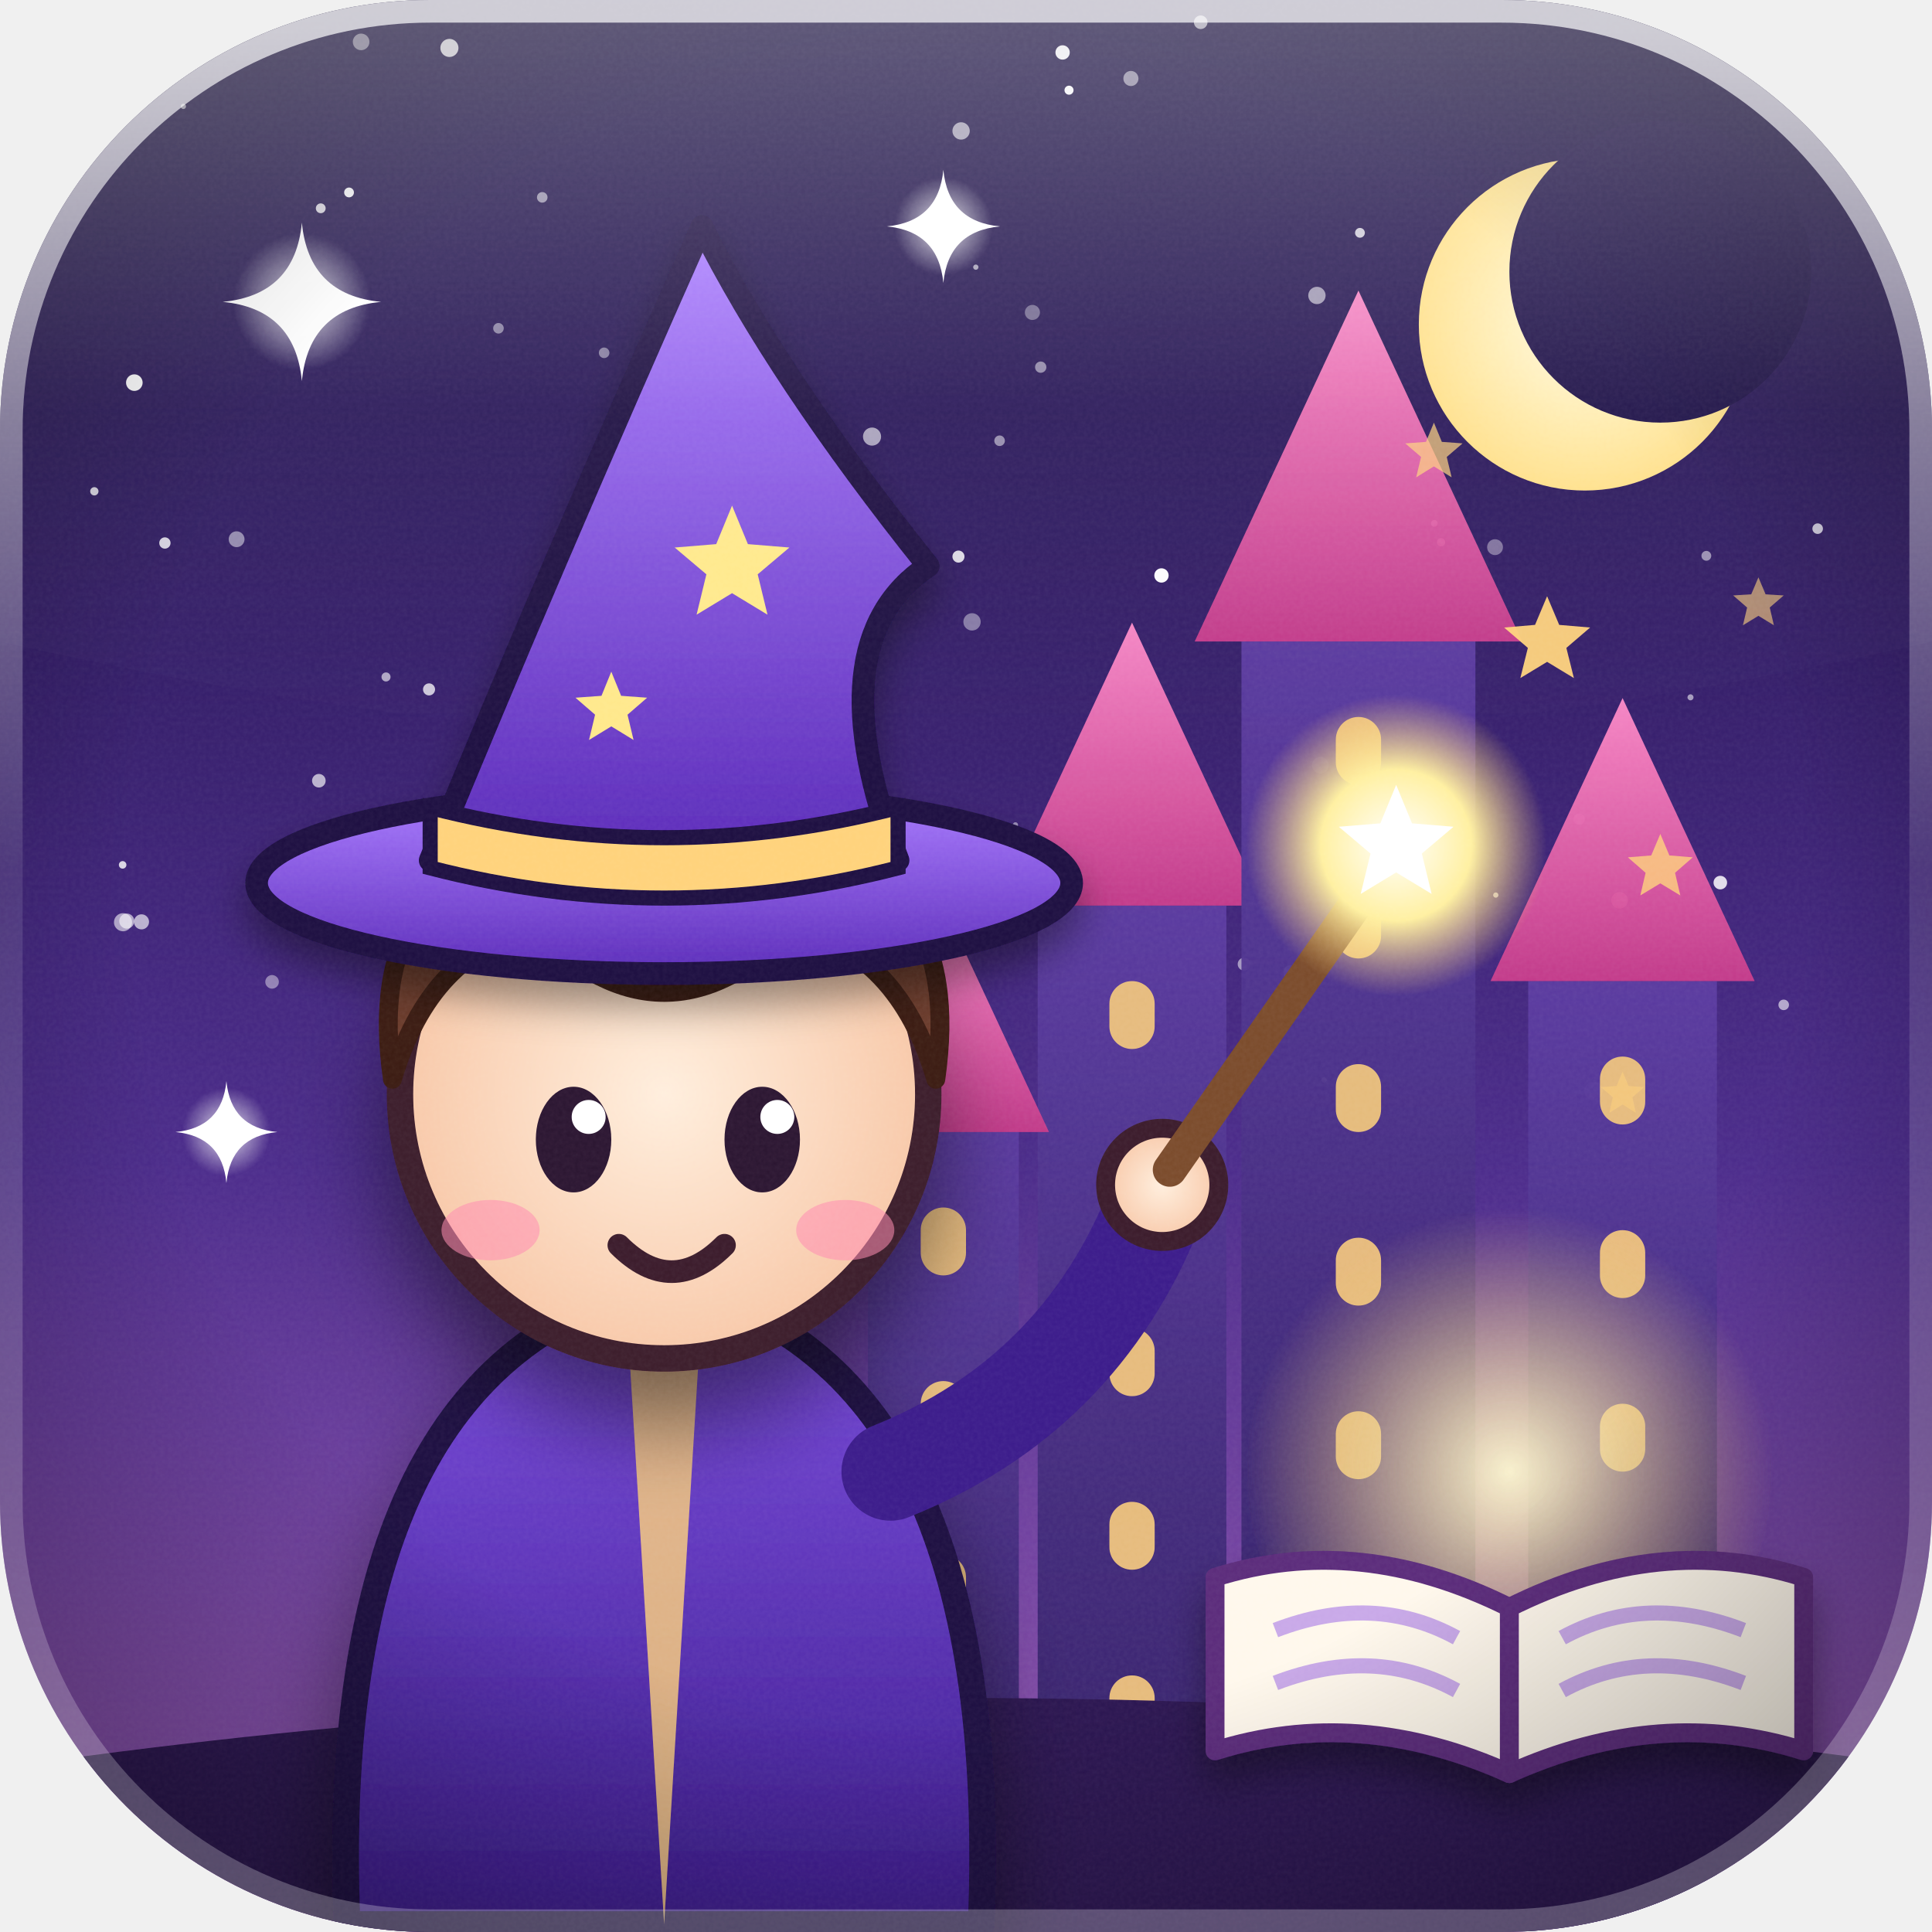
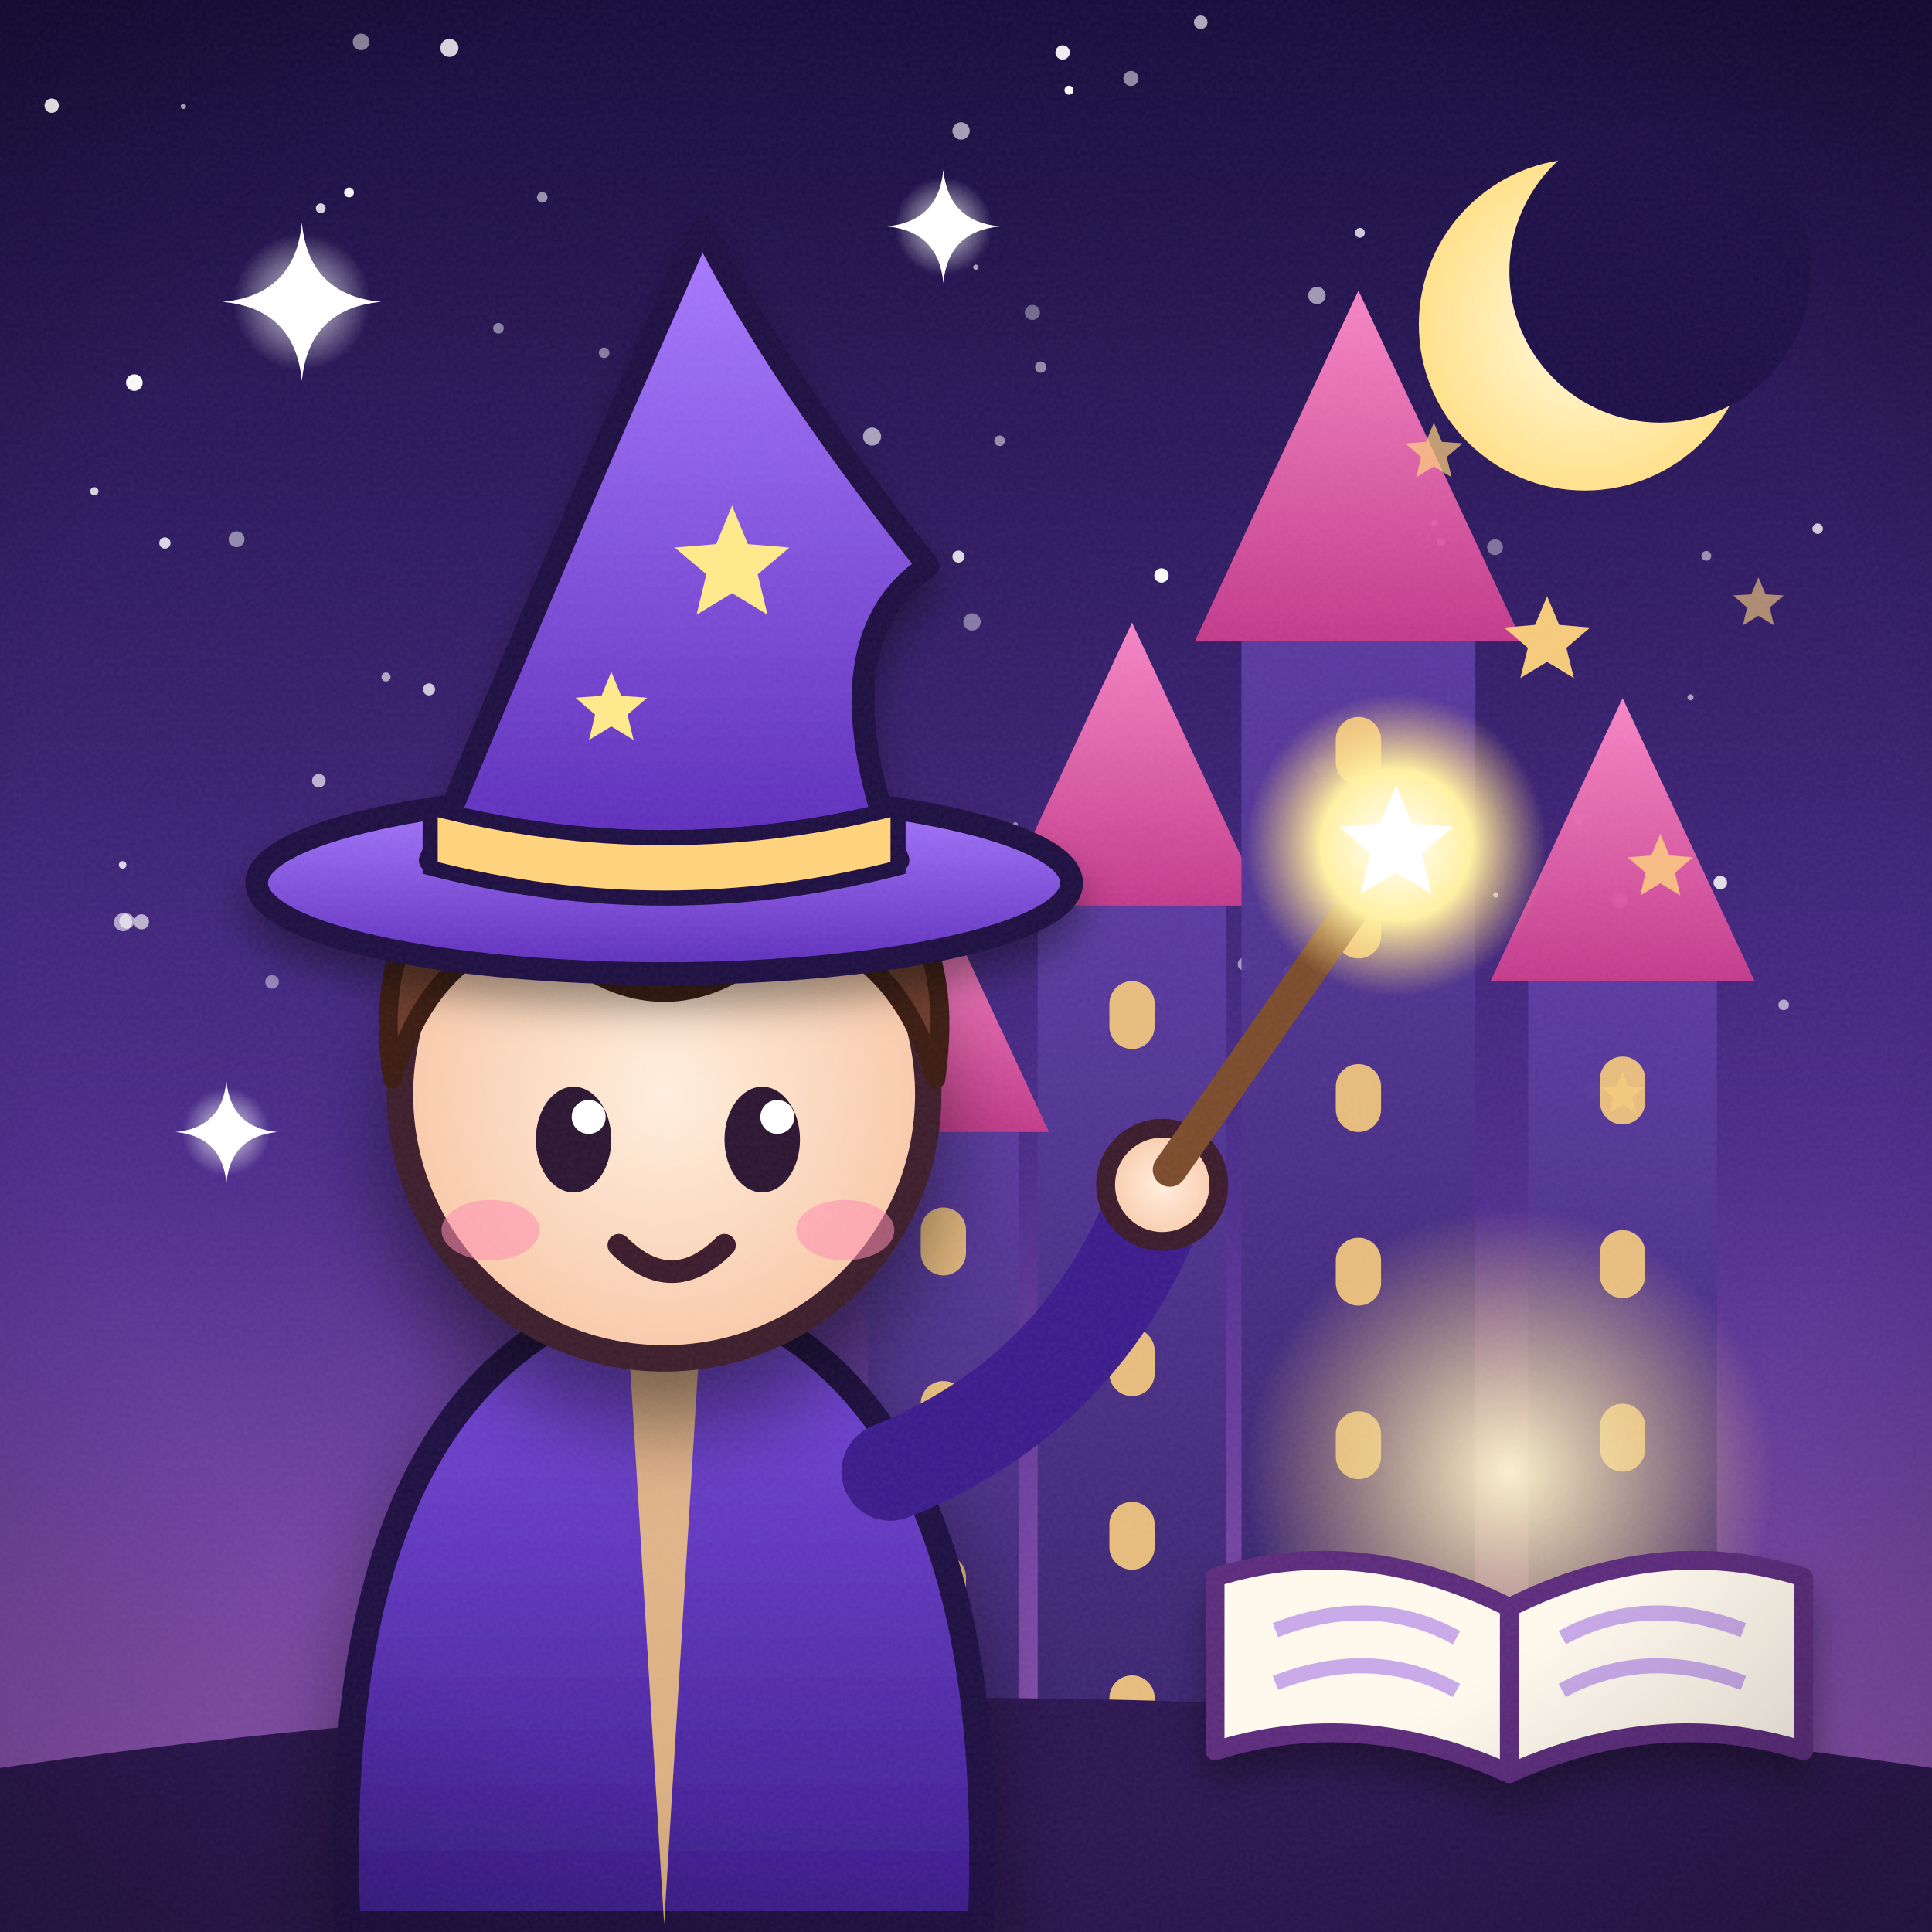
<svg xmlns="http://www.w3.org/2000/svg" viewBox="0 0 512 512">
  <defs>
    <clipPath id="sq">
-       <rect width="512" height="512" rx="114" />
+       <rect width="512" height="512" />
    </clipPath>
    <filter id="sh" x="-40%" y="-40%" width="180%" height="180%">
      <feDropShadow dx="0" dy="14" stdDeviation="12" flood-color="#000" flood-opacity=".5" />
    </filter>
    <filter id="sh2" x="-40%" y="-40%" width="180%" height="180%">
      <feDropShadow dx="0" dy="6" stdDeviation="5" flood-color="#000" flood-opacity=".4" />
    </filter>
    <filter id="glow" x="-100%" y="-100%" width="300%" height="300%">
      <feGaussianBlur stdDeviation="10" result="b" />
      <feMerge>
        <feMergeNode in="b" />
        <feMergeNode in="b" />
        <feMergeNode in="SourceGraphic" />
      </feMerge>
    </filter>
    <filter id="glowS" x="-100%" y="-100%" width="300%" height="300%">
      <feGaussianBlur stdDeviation="4" result="b" />
      <feMerge>
        <feMergeNode in="b" />
        <feMergeNode in="SourceGraphic" />
      </feMerge>
    </filter>
    <filter id="b2" x="-50%" y="-50%" width="200%" height="200%">
      <feGaussianBlur stdDeviation="2" />
    </filter>
    <filter id="b6" x="-50%" y="-50%" width="200%" height="200%">
      <feGaussianBlur stdDeviation="6" />
    </filter>
    <filter id="b14" x="-60%" y="-60%" width="220%" height="220%">
      <feGaussianBlur stdDeviation="14" />
    </filter>
    <filter id="b30" x="-80%" y="-80%" width="260%" height="260%">
      <feGaussianBlur stdDeviation="30" />
    </filter>
    <filter id="grain" x="0" y="0" width="100%" height="100%">
      <feTurbulence type="fractalNoise" baseFrequency=".9" numOctaves="2" seed="7" />
      <feColorMatrix values="0 0 0 0 1  0 0 0 0 1  0 0 0 0 1  0 0 0 .055 0" />
    </filter>
    <linearGradient id="gloss" x1="0" y1="0" x2="0" y2="1">
      <stop offset="0" stop-color="#fff" stop-opacity=".32" />
      <stop offset=".55" stop-color="#fff" stop-opacity=".05" />
      <stop offset="1" stop-color="#fff" stop-opacity="0" />
    </linearGradient>
-     <radialGradient id="vig" cx=".5" cy=".46" r=".74">
-       <stop offset=".58" stop-color="#000" stop-opacity="0" />
-       <stop offset="1" stop-color="#000" stop-opacity=".45" />
+     <radialGradient id="vig" cx=".5" cy=".46" r=".78">
+       <stop offset=".62" stop-color="#000" stop-opacity="0" />
+       <stop offset="1" stop-color="#000" stop-opacity=".32" />
    </radialGradient>
    <linearGradient id="rim" x1="0" y1="0" x2="0" y2="1">
      <stop offset="0" stop-color="#fff" stop-opacity=".7" />
      <stop offset=".45" stop-color="#fff" stop-opacity=".1" />
      <stop offset="1" stop-color="#fff" stop-opacity=".25" />
    </linearGradient>
    <radialGradient id="spark">
      <stop offset="0" stop-color="#fff" />
      <stop offset=".25" stop-color="#fff" stop-opacity=".85" />
      <stop offset="1" stop-color="#fff" stop-opacity="0" />
    </radialGradient>
    <linearGradient id="sky" x1="0" y1="0" x2="0" y2="1">
      <stop offset="0" stop-color="#140a3a" />
      <stop offset="0.6" stop-color="#4a2a8a" />
      <stop offset="1" stop-color="#9a5ab8" />
    </linearGradient>
    <radialGradient id="moon" cx="0.5" cy="0.5" r="0.5">
      <stop offset="0" stop-color="#fffbe0" />
      <stop offset="1" stop-color="#ffe08a" />
    </radialGradient>
    <linearGradient id="hat" x1="0" y1="0" x2="0" y2="1">
      <stop offset="0" stop-color="#a87aff" />
      <stop offset="1" stop-color="#5a2ab8" />
    </linearGradient>
    <linearGradient id="robe" x1="0" y1="0" x2="0" y2="1">
      <stop offset="0" stop-color="#7a4ae0" />
      <stop offset="1" stop-color="#3a1a8a" />
    </linearGradient>
    <radialGradient id="skin" cx="0.5" cy="0.5" r="0.5">
      <stop offset="0" stop-color="#ffeedd" />
      <stop offset="1" stop-color="#f8c8a8" />
    </radialGradient>
    <linearGradient id="tower" x1="0" y1="0" x2="0" y2="1">
      <stop offset="0" stop-color="#5a3aa0" />
      <stop offset="1" stop-color="#2a1a5a" />
    </linearGradient>
    <linearGradient id="roof" x1="0" y1="0" x2="0" y2="1">
      <stop offset="0" stop-color="#ff8ac8" />
      <stop offset="1" stop-color="#c83a8a" />
    </linearGradient>
    <radialGradient id="book" cx="0.5" cy="0.5" r="0.5">
      <stop offset="0" stop-color="#fff8d0" stop-opacity="0.95" />
      <stop offset="1" stop-color="#ffd27a" stop-opacity="0" />
    </radialGradient>
    <radialGradient id="tip" cx="0.5" cy="0.5" r="0.5">
      <stop offset="0" stop-color="#ffffff" />
      <stop offset="0.5" stop-color="#fff0a0" />
      <stop offset="1" stop-color="#ffd27a" stop-opacity="0" />
    </radialGradient>
  </defs>
  <g clip-path="url(#sq)">
    <rect width="512" height="512" fill="url(#sky)" />
    <circle cx="84.5" cy="206.9" r="1.8" fill="#fff" opacity="0.66" />
    <circle cx="110.6" cy="237.8" r="2.1" fill="#fff" opacity="0.68" />
    <circle cx="258.6" cy="70.8" r="0.7" fill="#fff" opacity="0.59" />
    <circle cx="299.7" cy="20.8" r="2.0" fill="#fff" opacity="0.50" />
    <circle cx="119.1" cy="12.7" r="2.4" fill="#fff" opacity="0.83" />
    <circle cx="448.0" cy="184.8" r="0.8" fill="#fff" opacity="0.56" />
    <circle cx="254.7" cy="34.7" r="2.3" fill="#fff" opacity="0.59" />
    <circle cx="79.3" cy="245.3" r="0.9" fill="#fff" opacity="0.95" />
    <circle cx="232.0" cy="165.6" r="1.3" fill="#fff" opacity="0.67" />
    <circle cx="95.7" cy="11.1" r="2.2" fill="#fff" opacity="0.50" />
    <circle cx="399.5" cy="62.6" r="2.3" fill="#fff" opacity="0.93" />
    <circle cx="386.5" cy="228.8" r="1.7" fill="#fff" opacity="0.82" />
    <circle cx="62.7" cy="142.9" r="2.1" fill="#fff" opacity="0.48" />
    <circle cx="472.7" cy="266.3" r="1.4" fill="#fff" opacity="0.59" />
    <circle cx="231.1" cy="115.7" r="2.4" fill="#fff" opacity="0.60" />
    <circle cx="13.7" cy="28.0" r="1.9" fill="#fff" opacity="1.00" />
    <circle cx="254.0" cy="147.5" r="1.6" fill="#fff" opacity="0.84" />
    <circle cx="113.7" cy="182.7" r="1.6" fill="#fff" opacity="0.75" />
    <circle cx="92.5" cy="51.0" r="1.3" fill="#fff" opacity="0.95" />
    <circle cx="177.5" cy="179.2" r="1.2" fill="#fff" opacity="0.42" />
    <circle cx="33.6" cy="244.1" r="2.0" fill="#fff" opacity="0.59" />
    <circle cx="349.9" cy="202.8" r="2.2" fill="#fff" opacity="0.97" />
    <circle cx="208.4" cy="296.7" r="2.3" fill="#fff" opacity="0.73" />
    <circle cx="452.2" cy="147.3" r="1.3" fill="#fff" opacity="0.51" />
    <circle cx="448.6" cy="48.7" r="0.8" fill="#fff" opacity="0.87" />
    <circle cx="396.2" cy="145.0" r="2.1" fill="#fff" opacity="0.38" />
    <circle cx="132.1" cy="87.0" r="1.4" fill="#fff" opacity="0.46" />
    <circle cx="35.6" cy="101.4" r="2.2" fill="#fff" opacity="0.99" />
    <circle cx="381.9" cy="143.7" r="1.1" fill="#fff" opacity="0.97" />
    <circle cx="269.1" cy="218.6" r="0.7" fill="#fff" opacity="0.49" />
    <circle cx="429.2" cy="238.6" r="2.2" fill="#fff" opacity="0.74" />
    <circle cx="218.2" cy="174.3" r="2.1" fill="#fff" opacity="0.55" />
    <circle cx="273.6" cy="82.8" r="2.0" fill="#fff" opacity="0.36" />
    <circle cx="350.9" cy="286.2" r="0.7" fill="#fff" opacity="0.74" />
    <circle cx="329.7" cy="255.5" r="1.7" fill="#fff" opacity="0.52" />
    <circle cx="207.7" cy="287.6" r="2.2" fill="#fff" opacity="0.44" />
    <circle cx="48.6" cy="28.2" r="0.7" fill="#fff" opacity="0.64" />
    <circle cx="72.1" cy="260.2" r="1.8" fill="#fff" opacity="0.43" />
    <circle cx="275.8" cy="97.3" r="1.5" fill="#fff" opacity="0.49" />
    <circle cx="85.0" cy="55.2" r="1.3" fill="#fff" opacity="0.81" />
    <circle cx="281.6" cy="13.9" r="1.9" fill="#fff" opacity="0.92" />
    <circle cx="396.4" cy="237.2" r="0.7" fill="#fff" opacity="0.65" />
    <circle cx="32.5" cy="229.2" r="1.0" fill="#fff" opacity="0.81" />
    <circle cx="129.5" cy="209.0" r="1.2" fill="#fff" opacity="0.38" />
    <circle cx="199.1" cy="92.8" r="2.2" fill="#fff" opacity="0.54" />
    <circle cx="257.6" cy="164.8" r="2.3" fill="#fff" opacity="0.41" />
    <circle cx="307.8" cy="152.5" r="1.9" fill="#fff" opacity="0.98" />
    <circle cx="158.8" cy="209.8" r="1.6" fill="#fff" opacity="0.71" />
    <circle cx="32.6" cy="244.4" r="2.4" fill="#fff" opacity="0.58" />
    <circle cx="162.9" cy="298.0" r="0.9" fill="#fff" opacity="0.40" />
    <circle cx="37.5" cy="244.3" r="2.0" fill="#fff" opacity="0.64" />
    <circle cx="318.2" cy="5.9" r="1.8" fill="#fff" opacity="0.64" />
    <circle cx="264.9" cy="116.8" r="1.4" fill="#fff" opacity="0.50" />
    <circle cx="25.0" cy="130.2" r="1.1" fill="#fff" opacity="0.81" />
    <circle cx="418.5" cy="217.1" r="1.5" fill="#fff" opacity="0.50" />
    <circle cx="197.3" cy="146.0" r="1.8" fill="#fff" opacity="0.98" />
    <circle cx="43.7" cy="143.9" r="1.5" fill="#fff" opacity="0.82" />
    <circle cx="455.9" cy="233.9" r="1.8" fill="#fff" opacity="0.84" />
    <circle cx="342.0" cy="257.7" r="1.9" fill="#fff" opacity="0.79" />
    <circle cx="125.6" cy="275.0" r="1.4" fill="#fff" opacity="0.75" />
    <circle cx="422.3" cy="289.1" r="2.4" fill="#fff" opacity="0.35" />
    <circle cx="160.1" cy="93.5" r="1.4" fill="#fff" opacity="0.44" />
    <circle cx="283.3" cy="23.9" r="1.2" fill="#fff" opacity="0.96" />
    <circle cx="380.1" cy="138.7" r="0.9" fill="#fff" opacity="0.97" />
    <circle cx="360.4" cy="61.7" r="1.3" fill="#fff" opacity="0.77" />
    <circle cx="349.0" cy="78.3" r="2.3" fill="#fff" opacity="0.56" />
    <circle cx="130.2" cy="253.6" r="1.0" fill="#fff" opacity="0.79" />
    <circle cx="102.3" cy="179.4" r="1.2" fill="#fff" opacity="0.60" />
    <circle cx="481.7" cy="140.1" r="1.4" fill="#fff" opacity="0.75" />
    <circle cx="143.7" cy="52.3" r="1.4" fill="#fff" opacity="0.53" />
    <circle cx="420" cy="86" r="44" fill="url(#moon)" />
    <circle cx="440" cy="72" r="40" fill="#1c0e46" />
    <g opacity=".95">
      <rect x="275.0" y="240" width="50" height="290" fill="url(#tower)" />
      <path d="M265.0 240 L300 165.0 L335.0 240 Z" fill="url(#roof)" />
      <rect x="294" y="260" width="12" height="18" rx="6" fill="#ffd27a" opacity=".9" />
      <rect x="294" y="306" width="12" height="18" rx="6" fill="#ffd27a" opacity=".9" />
      <rect x="294" y="352" width="12" height="18" rx="6" fill="#ffd27a" opacity=".9" />
      <rect x="294" y="398" width="12" height="18" rx="6" fill="#ffd27a" opacity=".9" />
      <rect x="294" y="444" width="12" height="18" rx="6" fill="#ffd27a" opacity=".9" />
      <rect x="329.0" y="170" width="62" height="360" fill="url(#tower)" />
      <path d="M316.6 170 L360 77.0 L403.4 170 Z" fill="url(#roof)" />
      <rect x="354" y="190" width="12" height="18" rx="6" fill="#ffd27a" opacity=".9" />
      <rect x="354" y="236" width="12" height="18" rx="6" fill="#ffd27a" opacity=".9" />
      <rect x="354" y="282" width="12" height="18" rx="6" fill="#ffd27a" opacity=".9" />
      <rect x="354" y="328" width="12" height="18" rx="6" fill="#ffd27a" opacity=".9" />
      <rect x="354" y="374" width="12" height="18" rx="6" fill="#ffd27a" opacity=".9" />
      <rect x="354" y="420" width="12" height="18" rx="6" fill="#ffd27a" opacity=".9" />
      <rect x="405.0" y="260" width="50" height="270" fill="url(#tower)" />
      <path d="M395.0 260 L430 185.0 L465.0 260 Z" fill="url(#roof)" />
      <rect x="424" y="280" width="12" height="18" rx="6" fill="#ffd27a" opacity=".9" />
      <rect x="424" y="326" width="12" height="18" rx="6" fill="#ffd27a" opacity=".9" />
      <rect x="424" y="372" width="12" height="18" rx="6" fill="#ffd27a" opacity=".9" />
      <rect x="424" y="418" width="12" height="18" rx="6" fill="#ffd27a" opacity=".9" />
      <rect x="230.0" y="300" width="40" height="230" fill="url(#tower)" />
      <path d="M222.0 300 L250 240.0 L278.0 300 Z" fill="url(#roof)" />
      <rect x="244" y="320" width="12" height="18" rx="6" fill="#ffd27a" opacity=".9" />
      <rect x="244" y="366" width="12" height="18" rx="6" fill="#ffd27a" opacity=".9" />
      <rect x="244" y="412" width="12" height="18" rx="6" fill="#ffd27a" opacity=".9" />
    </g>
    <path d="M-10 470 Q256 430 522 470 V522 H-10 Z" fill="#2a1450" />
    <g transform="translate(176 300)">
      <g filter="url(#sh)">
        <path d="M-84 210 Q-90 60 0 40 Q90 60 84 210 Z" fill="url(#robe)" stroke="#1a0a40" stroke-width="7" stroke-linejoin="round" />
      </g>
      <path d="M-10 46 L0 210 L10 46 Z" fill="#ffd27a" opacity=".8" />
      <g filter="url(#sh)">
        <circle cx="0" cy="-10" r="70" fill="url(#skin)" stroke="#3a1a2a" stroke-width="7" />
      </g>
      <path d="M-72 -14 Q-80 -70 -30 -76 Q0 -40 30 -76 Q80 -70 72 -14 Q62 -48 34 -54 Q0 -20 -34 -54 Q-62 -48 -72 -14 Z" fill="#6a3a2a" stroke="#3a1a10" stroke-width="5" stroke-linejoin="round" />
      <ellipse cx="-24" cy="2" rx="10" ry="14" fill="#2a1430" />
      <ellipse cx="26" cy="2" rx="10" ry="14" fill="#2a1430" />
      <circle cx="-20" cy="-4" r="4.5" fill="#fff" />
      <circle cx="30" cy="-4" r="4.5" fill="#fff" />
      <ellipse cx="-46" cy="26" rx="13" ry="8" fill="#ff8ab0" opacity=".55" />
      <ellipse cx="48" cy="26" rx="13" ry="8" fill="#ff8ab0" opacity=".55" />
      <path d="M-12 30 Q2 44 16 30" stroke="#3a1a2a" stroke-width="6" fill="none" stroke-linecap="round" />
      <g filter="url(#sh2)">
        <ellipse cx="0" cy="-66" rx="108" ry="24" fill="url(#hat)" stroke="#1a0a40" stroke-width="6" />
        <path d="M-62 -72 Q-30 -150 10 -240 Q30 -200 70 -150 Q40 -130 62 -72 Z" fill="url(#hat)" stroke="#1a0a40" stroke-width="6" stroke-linejoin="round" />
        <path d="M-62 -86 Q0 -70 62 -86 L62 -70 Q0 -54 -62 -70 Z" fill="#ffd27a" stroke="#1a0a40" stroke-width="4" />
      </g>
      <path d="M18.0 -166.0 L22.2 -155.8 L33.2 -154.9 L24.8 -147.8 L27.4 -137.1 L18.0 -142.8 L8.6 -137.1 L11.2 -147.8 L2.8 -154.9 L13.8 -155.8 Z" fill="#ffe88a" />
      <path d="M-14.0 -122.0 L-11.4 -115.6 L-4.5 -115.1 L-9.7 -110.6 L-8.1 -103.9 L-14.0 -107.5 L-19.9 -103.9 L-18.3 -110.6 L-23.5 -115.1 L-16.6 -115.6 Z" fill="#ffe88a" />
      <path d="M60 90 Q110 70 130 20" stroke="#3a1a8a" stroke-width="26" fill="none" stroke-linecap="round" />
      <circle cx="132" cy="14" r="15" fill="url(#skin)" stroke="#3a1a2a" stroke-width="5" />
      <path d="M134 10 L190 -70" stroke="#7a4a2a" stroke-width="9" stroke-linecap="round" />
      <circle cx="194" cy="-76" r="40" fill="url(#tip)" />
      <path d="M194.0 -92.0 L198.2 -81.8 L209.2 -80.9 L200.8 -73.8 L203.4 -63.1 L194.0 -68.8 L184.6 -63.1 L187.2 -73.8 L178.8 -80.9 L189.8 -81.8 Z" fill="#fff" />
    </g>
    <g fill="#ffd27a">
      <path d="M410.0 158.0 L413.2 165.6 L421.4 166.3 L415.1 171.7 L417.1 179.7 L410.0 175.4 L402.9 179.7 L404.9 171.7 L398.6 166.3 L406.8 165.6 Z" opacity="0.95" />
      <path d="M440.0 221.0 L442.4 226.7 L448.6 227.2 L443.9 231.3 L445.3 237.3 L440.0 234.1 L434.7 237.3 L436.1 231.3 L431.4 227.2 L437.6 226.7 Z" opacity="0.8" />
      <path d="M380.0 112.0 L382.1 117.1 L387.6 117.5 L383.4 121.1 L384.7 126.5 L380.0 123.6 L375.3 126.5 L376.6 121.1 L372.4 117.5 L377.9 117.1 Z" opacity="0.7" />
      <path d="M466.0 153.0 L467.9 157.5 L472.7 157.8 L469.0 161.0 L470.1 165.7 L466.0 163.2 L461.9 165.7 L463.0 161.0 L459.3 157.8 L464.1 157.5 Z" opacity="0.6" />
      <path d="M430.0 284.0 L431.6 287.8 L435.7 288.1 L432.6 290.8 L433.5 294.9 L430.0 292.7 L426.5 294.9 L427.4 290.8 L424.3 288.1 L428.4 287.8 Z" opacity="0.5" />
    </g>
    <g transform="translate(400 430)" filter="url(#sh2)">
      <circle cx="0" cy="-40" r="70" fill="url(#book)" />
      <path d="M0 -4 Q-40 -24 -78 -12 L-78 34 Q-40 22 0 40 Z" fill="#fff8ec" stroke="#5a2a7a" stroke-width="5" stroke-linejoin="round" />
      <path d="M0 -4 Q40 -24 78 -12 L78 34 Q40 22 0 40 Z" fill="#fff8ec" stroke="#5a2a7a" stroke-width="5" stroke-linejoin="round" />
      <path d="M-62 2 Q-36 -8 -14 4 M-62 16 Q-36 6 -14 18 M14 4 Q36 -8 62 2 M14 18 Q36 6 62 16" stroke="#c8a8e8" stroke-width="4" fill="none" />
    </g>
    <g transform="translate(80.0 80.0) scale(0.7)">
      <circle r="26" fill="url(#spark)" opacity=".75" />
      <path d="M0 -30 Q2.6 -2.6 30 0 Q2.6 2.6 0 30 Q-2.6 2.6 -30 0 Q-2.6 -2.6 0 -30 Z" fill="#fff" />
    </g>
    <g transform="translate(250.0 60.0) scale(0.5)">
      <circle r="26" fill="url(#spark)" opacity=".75" />
      <path d="M0 -30 Q2.6 -2.6 30 0 Q2.6 2.6 0 30 Q-2.6 2.6 -30 0 Q-2.6 -2.6 0 -30 Z" fill="#fff" />
    </g>
    <g transform="translate(60.0 300.0) scale(0.45)">
      <circle r="26" fill="url(#spark)" opacity=".75" />
      <path d="M0 -30 Q2.6 -2.6 30 0 Q2.6 2.6 0 30 Q-2.6 2.6 -30 0 Q-2.6 -2.6 0 -30 Z" fill="#fff" />
    </g>
    <rect width="512" height="512" filter="url(#grain)" />
    <rect width="512" height="512" fill="url(#vig)" />
-     <path d="M0 0 H512 V170 Q256 228 0 170 Z" fill="url(#gloss)" />
  </g>
-   <rect x="3" y="3" width="506" height="506" rx="111" fill="none" stroke="url(#rim)" stroke-width="6" />
</svg>
